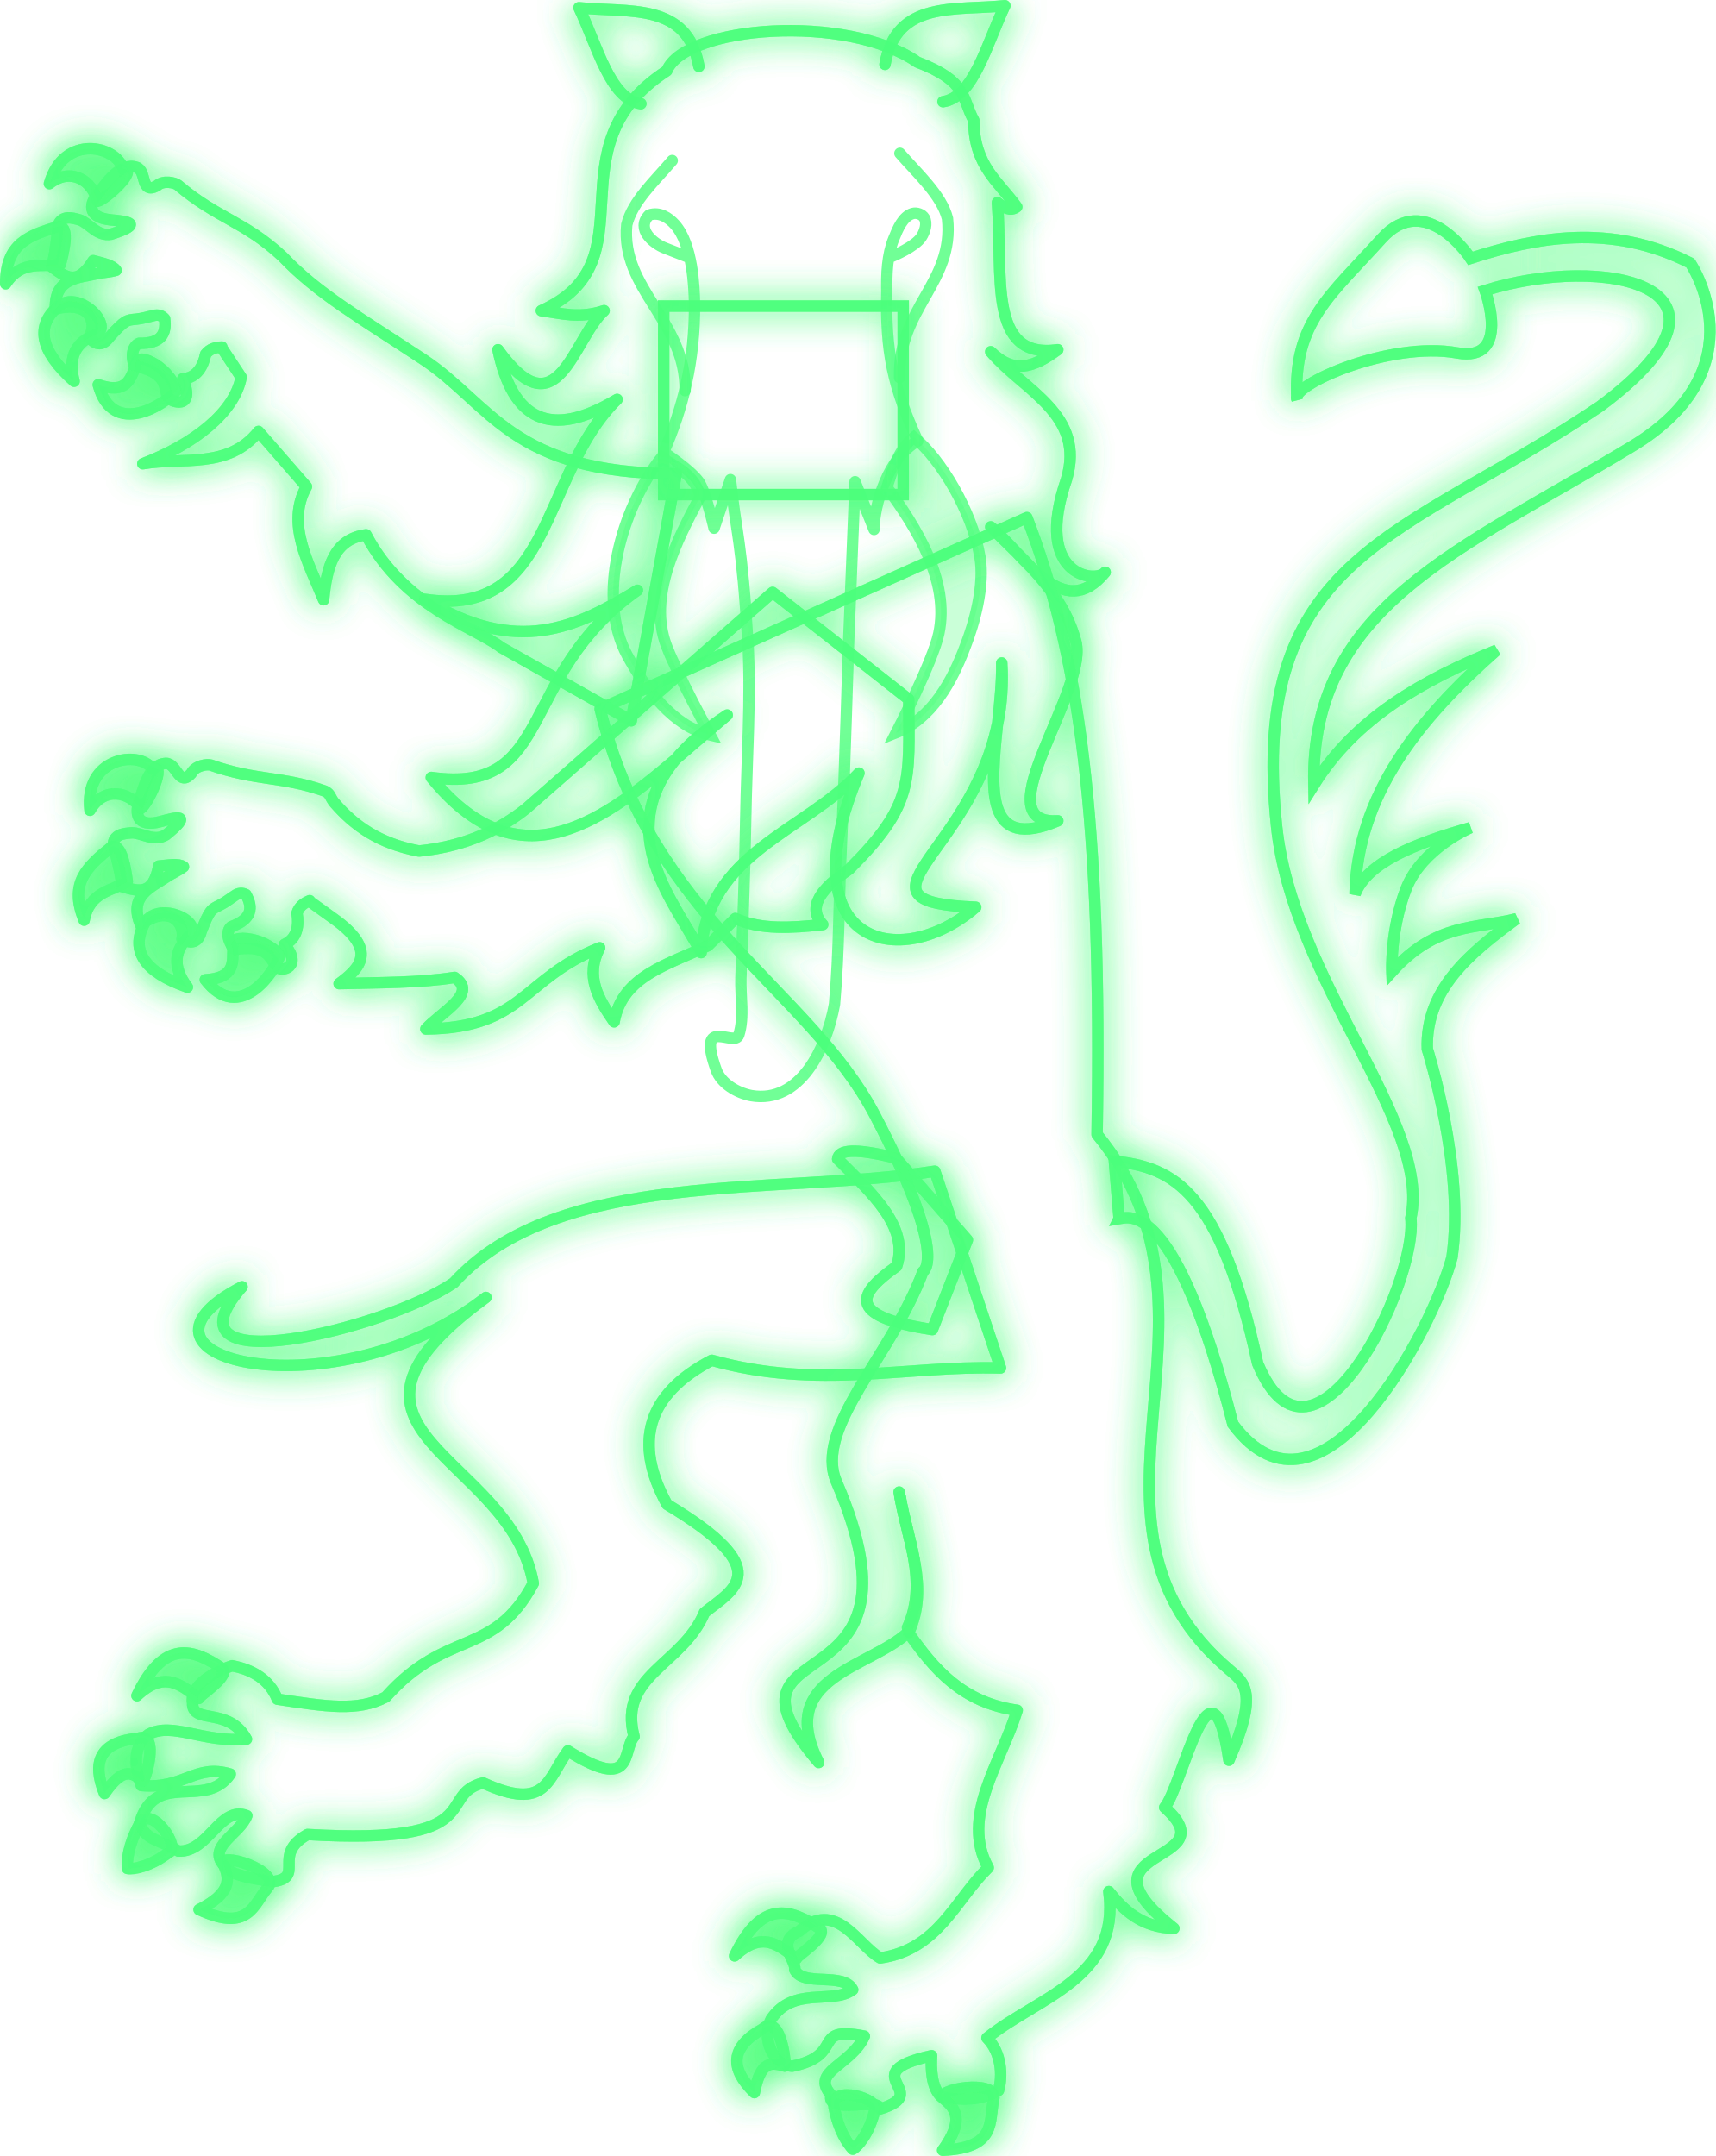
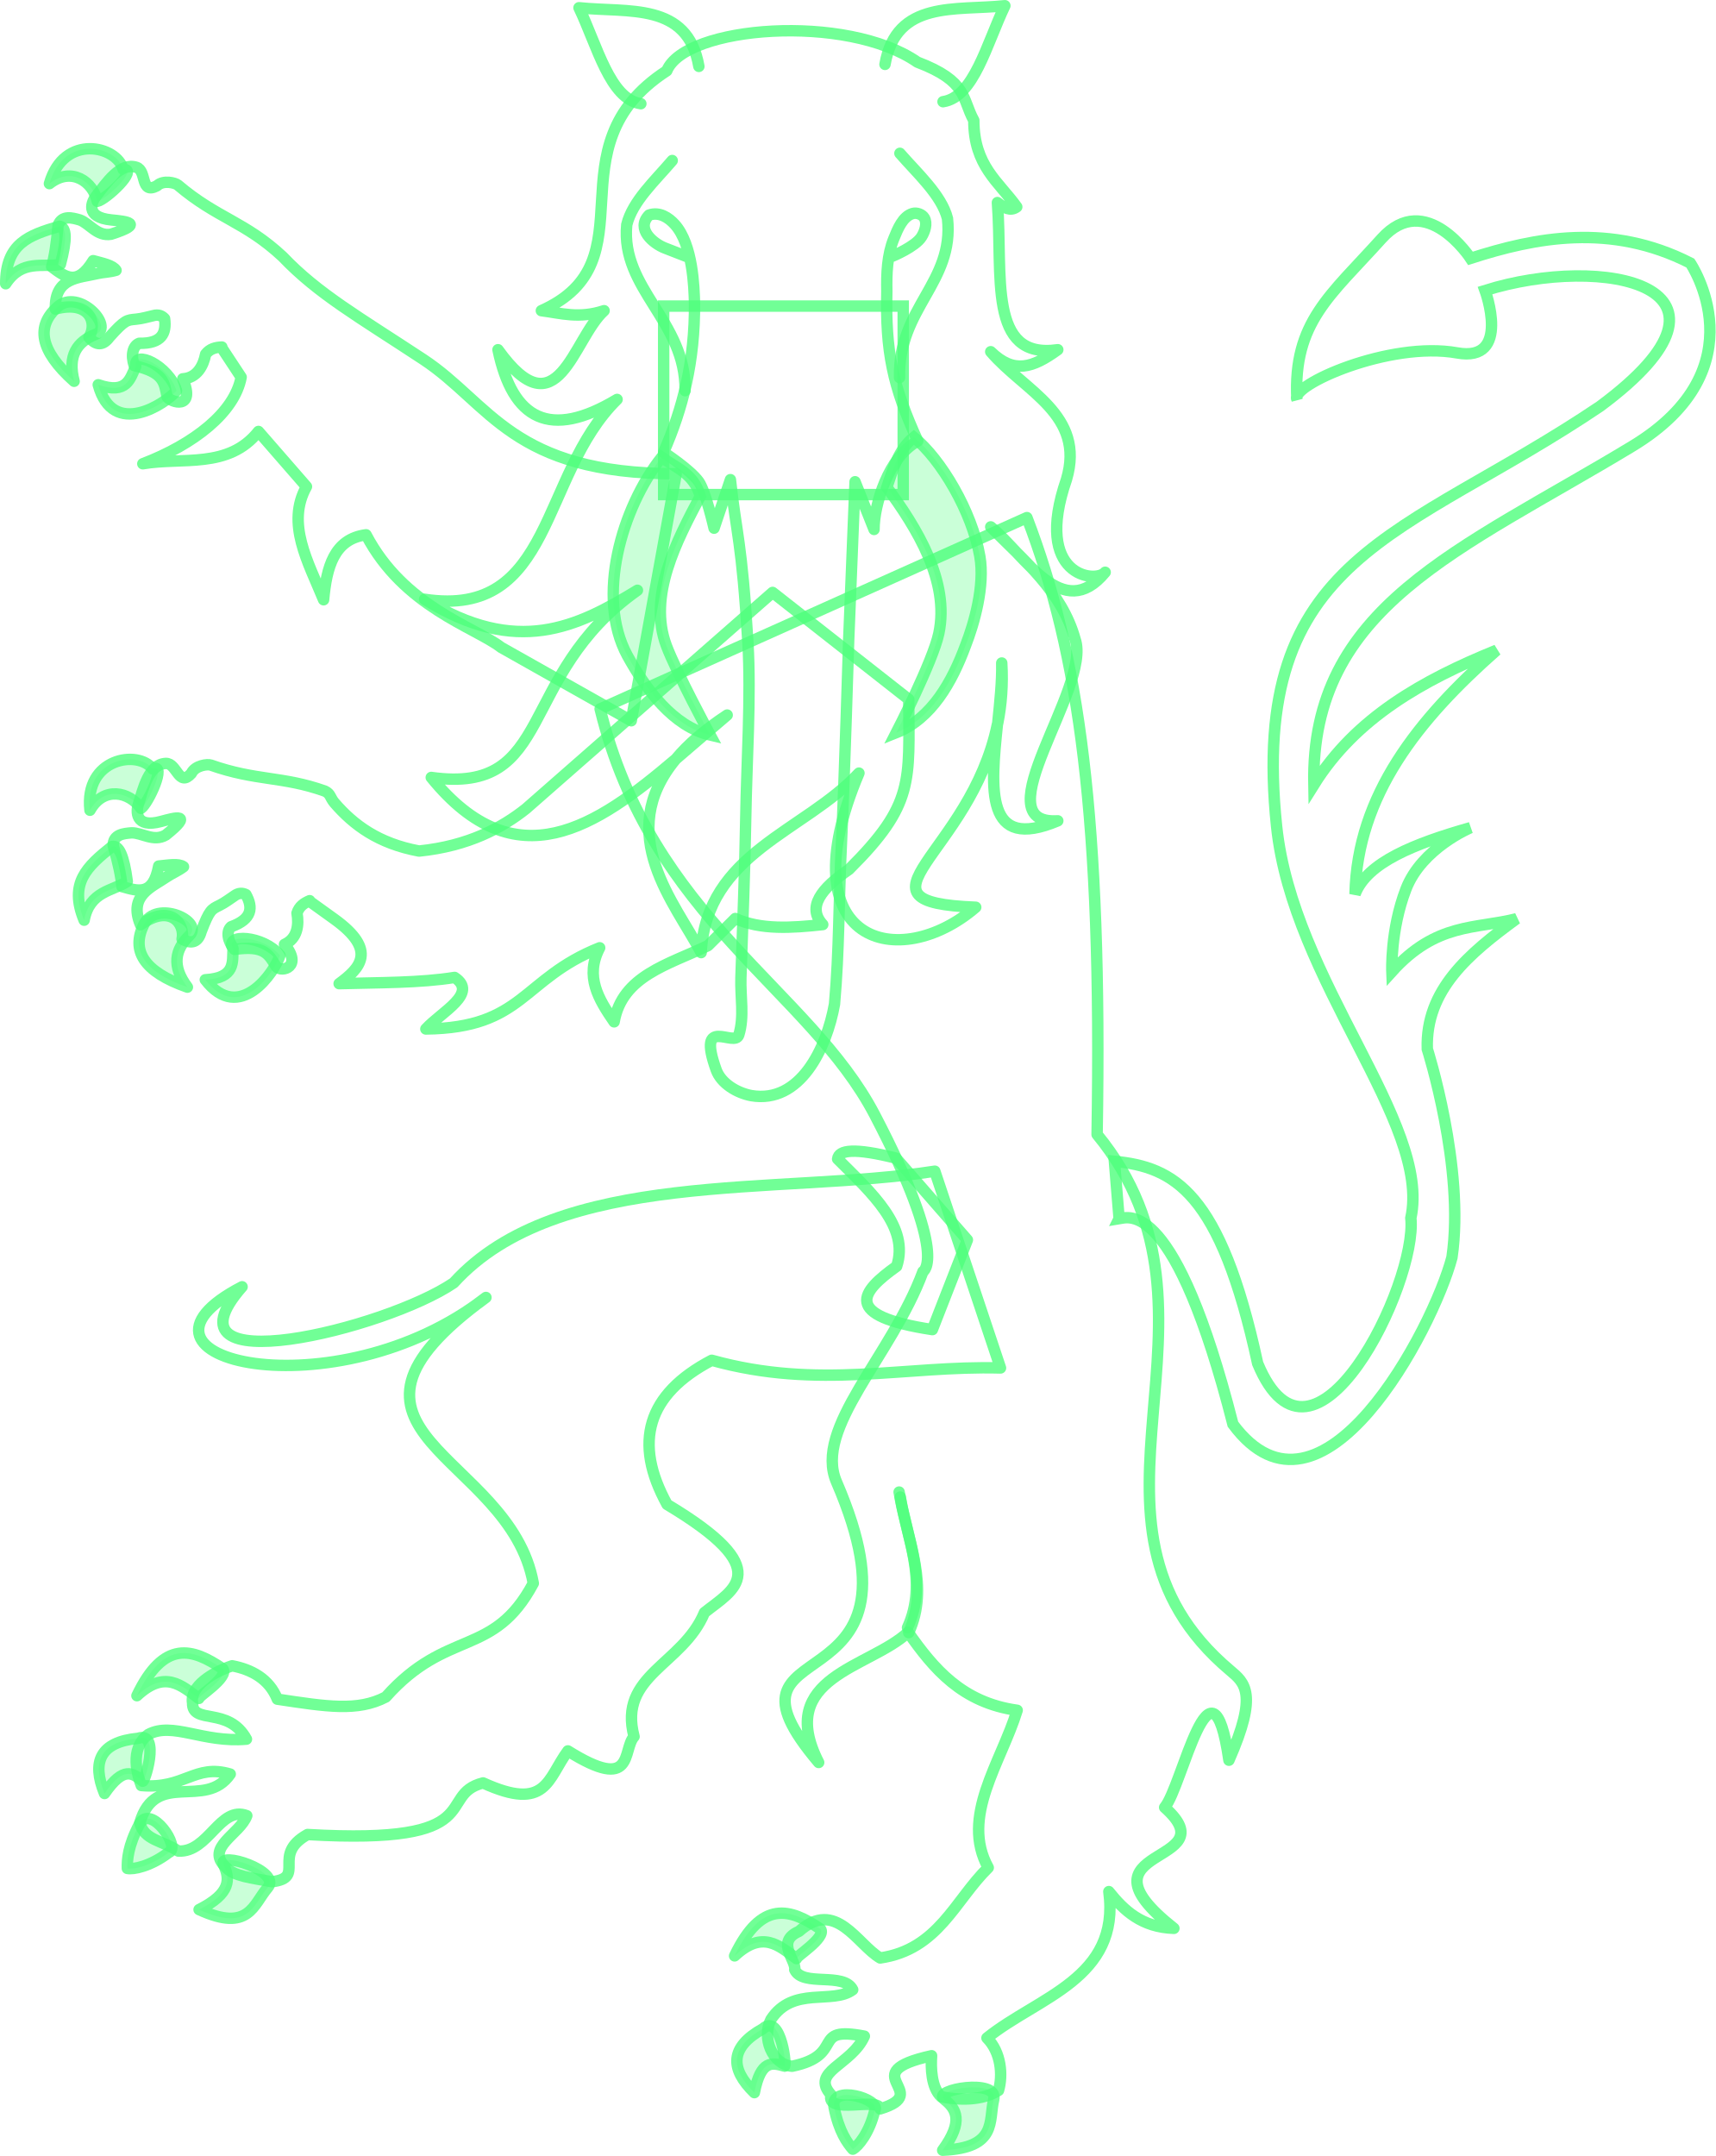
<svg xmlns="http://www.w3.org/2000/svg" version="1.0" width="300.425" height="377.501" id="svg2" xml:space="preserve">
-   <defs id="defs6">
-     <filter id="beam-glow" x="-50%" y="-50%" width="200%" height="200%">
-       <feGaussianBlur in="SourceGraphic" stdDeviation="3" result="blur" />
-       <feMerge>
-         <feMergeNode in="blur" />
-         <feMergeNode in="blur" />
-         <feMergeNode in="SourceGraphic" />
-       </feMerge>
-     </filter>
-   </defs>
-   <style>
-     /* Beam: a short bright segment moves along every path outline */
-     @keyframes beam-trace {
-       0%   { stroke-dashoffset: 0; }
-       100% { stroke-dashoffset: -2000; }
-     }
-     .beam-path {
-       stroke: #b8ffc8 !important;
-       stroke-width: 3 !important;
-       stroke-opacity: 1 !important;
-       fill: none !important;
-       stroke-dasharray: 40 1960;
-       animation: beam-trace 5s linear infinite;
-       filter: url(#beam-glow);
-     }
-   </style>
+   <defs id="defs6" />
  <g id="g5175" transform="translate(4.031251,0.1230422)" style="stroke:#4eff7c;stroke-opacity:0.8;stroke-width:2;stroke-miterlimit:4;stroke-dasharray:none">
    <g style="stroke:#4eff7c;stroke-width:3.14;stroke-miterlimit:4;stroke-opacity:0.8;stroke-dasharray:none" transform="matrix(0.6258492,0.1180821,-0.1180821,0.6258492,29.1951,-40.6421)" id="g3046-0">
      <path d="m 325.011,344.379 c 2.542,-0.915 14.107,-8.432 41.231,49.719 29.907,27.614 49.244,-36.107 50.671,-56.235 -0.994,-24.839 -17.288,-55.043 -17.288,-55.043 -3.558,-15.929 6.473,-27.976 17.486,-39.742 -10.513,4.912 -21.462,5.015 -30.999,20.666 0,0 -2.583,-11.128 -0.397,-23.05 2.186,-11.923 14.307,-19.871 14.307,-19.871 -14.232,7.122 -26.181,14.624 -27.819,23.845 -4.431,-26.859 8.162,-50.476 25.832,-73.125 -18.401,11.854 -34.634,25.441 -42.524,45.703 -10.064,-47.994 27.462,-70.726 68.754,-107.701 30.991,-27.751 6.359,-52.459 6.359,-52.459 -23.677,-6.906 -43.305,1.05 -59.613,9.935 0,0 -15.62,-16.293 -25.037,-0.795 -10.922,17.974 -19.657,27.087 -14.705,47.69 -2.554,-3.405 22.025,-20.509 40.934,-20.666 15.223,-0.126 4.372,-18.281 4.372,-18.281 29.907,-16.015 74.879,-15.539 36.96,25.435 -46.207,45.69 -87.657,57.583 -65.972,129.956 12.317,41.105 56.905,72.086 56.235,98.957 5.167,17.362 -12.16,80.47 -33.979,47.094 -18.883,-44.732 -32.69,-48.7 -49.009,-47.31 l 4.201,15.276 z" style="fill:none;fill-opacity:0.3;fill-rule:evenodd;stroke:#4eff7c;stroke-width:3.14;stroke-linecap:butt;stroke-linejoin:miter;stroke-miterlimit:4;stroke-opacity:0.8;stroke-dasharray:none;display:inline" id="path2030-39" />
    </g>
    <path id="path3243-2" d="m 12.825,34.169 c -0.738,0.923 -2.167,3.738 2.66,4.22 2.526,0.253 5.977,0.571 -0.07,2.5 -2.438,0.427 -3.772,-1.895 -5.469,-2.5 -1.309,-0.379 -3.112,-0.899 -3.812,0.938 -0.267,3.307 -0.662,5.649 -1.125,7.25 2.397,1.796 4.482,3.502 7.281,-1.062 1.576,0.445 3.417,0.78 4,1.688 -1.145,0.336 -2.342,0.352 -3.219,0.562 -3.293,0.79 -7.56,0.64 -7.406,6.219 6.203,-1.629 7.369,2.648 5.875,4.938 1.269,1.513 2.472,1.497 3.594,-0.031 2.738,-3.056 3.066,-2.971 4.656,-3.125 1.127,-0.109 2.186,-0.441 3.031,-0.625 0.884,-0.252 1.515,0.028 1.969,0.531 0.354,2.575 -0.511,4.387 -4.438,4.312 -1.075,0.396 -1.531,2.024 -0.875,3.906 5.195,1.184 5.264,2.933 5.75,5.469 0.609,0.956 5.07,2.403 2.75,-3.156 2.496,-0.144 3.604,-2.274 4,-4.312 0.772,-0.988 1.777,-1.205 2.844,-1.25 l -0.062,0.062 3.438,5.219 c -1.146,6.169 -8.274,11.741 -17.219,15.156 6.957,-1.2 14.981,0.966 20.25,-5.656 l 8.406,9.656 c -3.596,6.474 0.271,13.158 3,19.812 0.52,-5.707 1.833,-10.645 7.438,-11.375 6.599,12.619 19.044,16.158 23.656,19.719 l 22.781,12.844 7.875,-43.25 C 85.59,82.827 81.874,70.577 70.071,62.795 58.738,55.323 51.682,51.341 45.471,44.827 38.816,38.627 34.005,38.134 27.102,32.264 c -0.397,-0.338 -2.509,-0.951 -3.654,0.154 -2.946,1.539 -1.733,-2.63 -3.571,-3.241 -2.87,-0.955 -5.295,2.794 -7.052,4.991 z" style="fill:none;fill-rule:evenodd;stroke:#4eff7c;stroke-width:2;stroke-linecap:round;stroke-linejoin:round;stroke-miterlimit:4;stroke-opacity:0.8;stroke-dasharray:none" />
    <path id="path3524-72" style="fill:none;fill-rule:evenodd;stroke:#4eff7c;stroke-width:2;stroke-linecap:round;stroke-linejoin:round;stroke-miterlimit:4;stroke-opacity:0.8;stroke-dasharray:none" d="m 159.663,204.945 c -27.185,4.249 -65.932,-0.626 -84.245,19.547 -11.863,8.104 -52.202,17.96 -37.059,0.69 -24.705,12.813 16.436,22.359 42.703,1.871 -32.641,23.782 4.17,27.115 8.292,50.053 -6.994,13.102 -15.056,7.798 -25.83,19.908 -4.959,2.579 -10.384,1.666 -18.992,0.377 -1.423,-3.584 -4.561,-5.206 -7.912,-5.847 -3.452,1.142 -7.434,3.66 -6.931,6.501 -0.088,3.896 6.275,0.553 9.435,6.347 -7.609,0.676 -12.917,-3.096 -17.165,-0.832 -3.466,2.542 -1.828,7.443 -1.248,8.951 7.56,0.687 9.381,-3.86 15.575,-2.006 -4.36,6.352 -13.053,-0.89 -15.841,8.542 0.819,3.09 3.876,3.035 6.756,4.938 5.28,0.28 7.289,-8.015 11.986,-6.196 -1.186,3.266 -7.384,5.572 -3.683,9.001 1.26,1.596 4.669,1.922 8.095,2.566 6.088,-0.724 -0.221,-4.666 6.223,-8.268 32.191,1.88 22.343,-6.908 30.737,-9.035 11.167,5.096 11.256,-0.734 14.854,-5.604 11.795,7.385 9.473,-0.153 11.587,-2.512 -2.852,-10.783 8.539,-12.534 12.33,-21.714 5.133,-4.08 12.665,-7.429 -6.547,-18.93 -5.964,-10.838 -3.531,-19.301 7.818,-25.242 18.786,5.228 33.712,0.898 50.568,1.347 z" />
    <path id="path3526-29" style="fill:none;fill-rule:evenodd;stroke:#4eff7c;stroke-width:2;stroke-linecap:round;stroke-linejoin:round;stroke-miterlimit:4;stroke-opacity:0.8;stroke-dasharray:none" d="m 142.647,202.808 c 5.992,5.984 12.607,11.9 10.338,18.789 -6.27,4.465 -9.684,8.666 6.254,11.086 l 6.13,-15.707 -12.507,-14.318 c -7.313,-1.828 -10.024,-1.445 -10.215,0.15 z" />
    <path id="path3453-25" style="fill:none;fill-rule:evenodd;stroke:#4eff7c;stroke-width:2;stroke-linecap:round;stroke-linejoin:round;stroke-miterlimit:4;stroke-opacity:0.8;stroke-dasharray:none" d="m 101.057,124.005 c 8.983,36.751 36.574,49.054 48.078,71.062 13.143,25.143 8.458,27.455 8.458,27.455 -5.489,14.828 -19.22,27.384 -15.144,36.83 17.797,41.239 -23.724,24.827 -3.122,49.123 -7.67,-15.021 8.919,-16.506 15.667,-22.801 4.48,6.391 9.438,12.315 19.093,13.663 -2.84,9.227 -9.985,18.616 -5.066,27.553 -5.846,5.722 -8.742,14.332 -18.919,15.814 -4.033,-2.362 -7.782,-10.444 -14.227,-4.656 -4.154,1.821 -0.456,5.03 -0.737,6.706 1.38,3.058 8.593,0.366 10.149,3.508 -3.508,2.649 -10.431,-0.72 -14.306,5.198 -1.662,3.134 0.176,7.929 3.699,8.203 9.53,-1.976 3.045,-7.118 12.647,-5.269 -2.279,5.123 -9.534,6.141 -5.833,10.261 -0.97,3.609 8.373,0.32 8.594,2.475 9.606,-2.92 -4.989,-6.2 9.014,-9.311 -0.141,2.041 -0.072,5.591 1.683,7.183 2.937,0.6 7.19,0.74 10.035,-1.113 0.776,-2.634 0.473,-6.669 -2.023,-9.181 8.943,-7.203 23.378,-10.386 21.343,-25.627 2.672,3.344 5.76,6.244 11.39,6.436 -18.542,-14.638 9.921,-10.921 -1.616,-21.176 3.084,-3.608 8.193,-29.368 11.255,-8.261 5.179,-11.711 2.714,-13.61 0.24,-15.691 -31.221,-26.265 2.916,-61.906 -23.326,-93.875 0.926,-55.377 -3.171,-84.205 -12.291,-108.009 z" />
    <path id="path2262-2" d="m 131.258,103.608 -43.188,37.875 c -4.178,3.321 -10.05,6.528 -18.719,7.406 -7.151,-1.331 -11.46,-4.569 -14.812,-8.438 -0.848,-1.025 -0.641,-1.562 -1.688,-2.062 -7.433,-2.642 -12.024,-1.747 -20,-4.562 -0.491,-0.173 -2.7,0.027 -3.375,1.469 -2.202,2.49 -2.534,-1.836 -4.469,-1.75 -3.022,0.134 -3.956,4.477 -4.812,7.156 -0.36,1.126 -0.68,4.274 4,3 2.45,-0.667 5.772,-1.588 0.812,2.375 -2.124,1.27 -4.199,-0.416 -6,-0.375 -1.358,0.113 -3.221,0.253 -3.219,2.219 0.932,3.184 1.392,5.526 1.531,7.188 2.88,0.821 5.453,1.669 6.438,-3.594 1.63,-0.148 3.475,-0.514 4.344,0.125 -0.949,0.723 -2.069,1.178 -2.812,1.688 -2.793,1.915 -6.855,3.313 -4.719,8.469 5.212,-3.737 7.858,-0.172 7.281,2.5 1.726,0.96 2.842,0.516 3.344,-1.312 1.466,-3.832 1.789,-3.882 3.219,-4.594 1.014,-0.505 1.87,-1.182 2.594,-1.656 0.735,-0.551 1.428,-0.527 2.031,-0.219 1.251,2.279 1.1,4.292 -2.594,5.625 -0.863,0.754 -0.691,2.445 0.594,3.969 5.275,-0.75 5.953,0.836 7.312,3.031 0.95,1.069 4.697,0.022 1.438,-3.906 2.28,-1.026 2.546,-3.424 2.188,-5.469 0.368,-1.198 1.238,-1.764 2.219,-2.188 l -0.031,0.094 4.344,3.125 c 7.676,5.522 4.448,8.659 0.844,11.312 6.957,-0.195 14.318,-0.125 20.219,-1.094 4.223,2.783 -2.241,5.987 -5.031,9.031 17.149,-0.192 16.798,-8.779 30.438,-14.219 -2.637,5.01 -0.191,9.013 2.531,12.969 1.415,-8.061 9.447,-10 16.438,-13.344 l 4.781,-4.75 c 4.479,2.014 9.847,1.658 15.312,1.062 -2.799,-3.054 -0.278,-6.316 4.594,-9.656 11.51,-11.437 10.502,-15.407 10.469,-29.781 z" style="fill:none;fill-rule:evenodd;stroke:#4eff7c;stroke-width:2;stroke-linecap:round;stroke-linejoin:round;stroke-miterlimit:4;stroke-opacity:0.8;stroke-dasharray:none" />
    <path id="path3518-7" style="fill:none;fill-rule:evenodd;stroke:#4eff7c;stroke-width:2;stroke-linecap:round;stroke-linejoin:round;stroke-miterlimit:4;stroke-opacity:0.8;stroke-dasharray:none" d="m 155.087,285.741 c 3.679,-8.069 -0.188,-15.856 -1.47,-23.74" />
    <path id="path7191-6" style="color:#000000;fill:#4eff7c;fill-opacity:0.3;fill-rule:nonzero;stroke:#4eff7c;stroke-width:2;stroke-linecap:round;stroke-linejoin:round;stroke-miterlimit:4;stroke-opacity:0.8;stroke-dasharray:none;stroke-dashoffset:0;marker:none;visibility:visible;display:inline;overflow:visible" d="M 12.747,58.399 C 16.035,57.095 9.765,50.301 6.039,53.618 2.312,56.935 2.814,61.172 8.947,66.636 7.772,62.15 9.459,59.704 12.747,58.399 z" />
    <path id="path7193-6" style="color:#000000;fill:#4eff7c;fill-opacity:0.3;fill-rule:nonzero;stroke:#4eff7c;stroke-width:2;stroke-linecap:round;stroke-linejoin:round;stroke-miterlimit:4;stroke-opacity:0.8;stroke-dasharray:none;stroke-dashoffset:0;marker:none;visibility:visible;display:inline;overflow:visible" d="m 26.876,68.286 c -1.317,-4.368 -7.616,-7.335 -7.134,-4.245 -1,2.102 -1.497,4.955 -6.571,3.204 2.562,9.482 11.851,3.295 13.705,1.04 z" />
    <path id="path7195-55" style="color:#000000;fill:#4eff7c;fill-opacity:0.3;fill-rule:nonzero;stroke:#4eff7c;stroke-width:2;stroke-linecap:round;stroke-linejoin:round;stroke-miterlimit:4;stroke-opacity:0.8;stroke-dasharray:none;stroke-dashoffset:0;marker:none;visibility:visible;display:inline;overflow:visible" d="m 30.784,297.264 c -0.372,-0.2 5.295,-3.651 4.214,-5.177 -5.285,-3.616 -10.338,-5.18 -15.049,4.695 4.899,-4.559 7.804,-1.805 10.836,0.482 z" />
    <path id="path7197-3" style="color:#000000;fill:#4eff7c;fill-opacity:0.3;fill-rule:nonzero;stroke:#4eff7c;stroke-width:2;stroke-linecap:round;stroke-linejoin:round;stroke-miterlimit:4;stroke-opacity:0.8;stroke-dasharray:none;stroke-dashoffset:0;marker:none;visibility:visible;display:inline;overflow:visible" d="m 20.911,311.708 c 0.23,0.897 3.32,-8.831 -0.785,-7.461 -6.635,0.637 -8.124,4.113 -5.855,9.66 3.389,-4.927 4.998,-3.505 6.639,-2.199 z" />
    <path id="path7199-2" style="color:#000000;fill:#4eff7c;fill-opacity:0.3;fill-rule:nonzero;stroke:#4eff7c;stroke-width:2;stroke-linecap:round;stroke-linejoin:round;stroke-miterlimit:4;stroke-opacity:0.8;stroke-dasharray:none;stroke-dashoffset:0;marker:none;visibility:visible;display:inline;overflow:visible" d="m 25.535,324.222 c 1.105,-0.378 0.318,-2.539 -0.996,-4.145 -1.313,-1.606 -3.152,-2.656 -4.152,-0.812 -2.048,3.868 -2.161,6.321 -2.116,7.762 1.016,0.211 4.022,-0.336 7.263,-2.805 z" />
    <path id="path7201-8" style="color:#000000;fill:#4eff7c;fill-opacity:0.3;fill-rule:nonzero;stroke:#4eff7c;stroke-width:2;stroke-linecap:round;stroke-linejoin:round;stroke-miterlimit:4;stroke-opacity:0.8;stroke-dasharray:none;stroke-dashoffset:0;marker:none;visibility:visible;display:inline;overflow:visible" d="m 42.838,330.397 c 2.526,-2.924 -8.871,-6.503 -7.72,-4.023 1.151,2.479 1.363,5.01 -4.289,7.861 8.782,4.039 9.484,-0.914 12.01,-3.838 z" />
    <path id="path7189-7" style="color:#000000;fill:#4eff7c;fill-opacity:0.3;fill-rule:nonzero;stroke:#4eff7c;stroke-width:2;stroke-linecap:round;stroke-linejoin:round;stroke-miterlimit:4;stroke-opacity:0.8;stroke-dasharray:none;stroke-dashoffset:0;marker:none;visibility:visible;display:inline;overflow:visible" d="m 17.523,29.52 c 2.801,-0.084 -3.048,5.337 -4.522,5.614 -0.72,-3.443 -4.529,-6.143 -8.378,-3.104 2.541,-8.864 11.882,-6.596 12.901,-2.509 z" />
    <path id="path6302-35" style="color:#000000;fill:#4eff7c;fill-opacity:0.3;fill-rule:nonzero;stroke:#4eff7c;stroke-width:2;stroke-linecap:round;stroke-linejoin:round;stroke-miterlimit:4;stroke-opacity:0.8;stroke-dasharray:none;stroke-dashoffset:0;marker:none;visibility:visible;display:inline;overflow:visible" d="m 6.414,39.488 c 1.199,0.23 1.306,2.24 0.128,6.676 -3.026,0.59 -6.735,-0.97 -9.576,3.397 -0.002,-7.059 4.039,-8.497 9.448,-10.073 z" />
    <path id="path7191-6-3" style="color:#000000;fill:#4eff7c;fill-opacity:0.3;fill-rule:nonzero;stroke:#4eff7c;stroke-width:2;stroke-linecap:round;stroke-linejoin:round;stroke-miterlimit:4;stroke-opacity:0.8;stroke-dasharray:none;stroke-dashoffset:0;marker:none;visibility:visible;display:inline;overflow:visible" d="m 29.158,163.657 c 2.543,-2.459 -5.842,-6.352 -8.024,-1.865 -2.182,4.487 -0.104,8.213 7.649,10.928 -2.796,-3.7 -2.168,-6.604 0.375,-9.063 z" />
    <path id="path7193-6-7" style="color:#000000;fill:#4eff7c;fill-opacity:0.3;fill-rule:nonzero;stroke:#4eff7c;stroke-width:2;stroke-linecap:round;stroke-linejoin:round;stroke-miterlimit:4;stroke-opacity:0.8;stroke-dasharray:none;stroke-dashoffset:0;marker:none;visibility:visible;display:inline;overflow:visible" d="m 44.988,167.166 c -2.882,-3.537 -9.836,-3.88 -8.213,-1.207 -0.124,2.325 0.504,5.152 -4.855,5.466 5.981,7.791 12.213,-1.468 13.068,-4.259 z" />
    <path id="path6302-35-9" style="color:#000000;fill:#4eff7c;fill-opacity:0.3;fill-rule:nonzero;stroke:#4eff7c;stroke-width:2;stroke-linecap:round;stroke-linejoin:round;stroke-miterlimit:4;stroke-opacity:0.8;stroke-dasharray:none;stroke-dashoffset:0;marker:none;visibility:visible;display:inline;overflow:visible" d="m 15.598,148.085 c 1.196,-0.244 2.061,1.574 2.662,6.124 -2.573,1.698 -6.596,1.669 -7.559,6.789 -2.691,-6.526 0.498,-9.395 4.898,-12.913 z" />
    <path id="path7189-7-2" style="color:#000000;fill:#4eff7c;fill-opacity:0.3;fill-rule:nonzero;stroke:#4eff7c;stroke-width:2;stroke-linecap:round;stroke-linejoin:round;stroke-miterlimit:4;stroke-opacity:0.8;stroke-dasharray:none;stroke-dashoffset:0;marker:none;visibility:visible;display:inline;overflow:visible" d="m 22.696,134.511 c 2.558,-1.145 -0.785,6.096 -2.043,6.913 -1.978,-2.909 -6.528,-3.954 -8.929,0.322 -1.028,-9.164 8.473,-10.625 10.972,-7.235 z" />
    <path id="path7195-55-1" style="color:#000000;fill:#4eff7c;fill-opacity:0.3;fill-rule:nonzero;stroke:#4eff7c;stroke-width:2;stroke-linecap:round;stroke-linejoin:round;stroke-miterlimit:4;stroke-opacity:0.8;stroke-dasharray:none;stroke-dashoffset:0;marker:none;visibility:visible;display:inline;overflow:visible" d="m 135.44,342.82 c -0.372,-0.2 5.295,-3.651 4.214,-5.177 -5.285,-3.616 -10.338,-5.18 -15.049,4.695 4.899,-4.559 7.804,-1.805 10.836,0.482 z" />
    <path id="path7197-3-4" style="color:#000000;fill:#4eff7c;fill-opacity:0.3;fill-rule:nonzero;stroke:#4eff7c;stroke-width:2;stroke-linecap:round;stroke-linejoin:round;stroke-miterlimit:4;stroke-opacity:0.8;stroke-dasharray:none;stroke-dashoffset:0;marker:none;visibility:visible;display:inline;overflow:visible" d="m 133.275,361.618 c 0.569,0.731 -0.478,-9.422 -3.695,-6.529 -5.831,3.231 -5.809,7.011 -1.516,11.194 1.142,-5.87 3.185,-5.207 5.211,-4.665 z" />
    <path id="path7199-2-0" style="color:#000000;fill:#4eff7c;fill-opacity:0.3;fill-rule:nonzero;stroke:#4eff7c;stroke-width:2;stroke-linecap:round;stroke-linejoin:round;stroke-miterlimit:4;stroke-opacity:0.8;stroke-dasharray:none;stroke-dashoffset:0;marker:none;visibility:visible;display:inline;overflow:visible" d="m 149.145,369.418 c 0.617,-0.991 -1.36,-2.167 -3.393,-2.58 -2.033,-0.413 -4.122,-0.063 -3.729,1.997 0.86,4.292 2.324,6.263 3.272,7.35 0.921,-0.479 2.902,-2.804 3.851,-6.767 z" />
    <path id="path7201-8-7" style="color:#000000;fill:#4eff7c;fill-opacity:0.3;fill-rule:nonzero;stroke:#4eff7c;stroke-width:2;stroke-linecap:round;stroke-linejoin:round;stroke-miterlimit:4;stroke-opacity:0.8;stroke-dasharray:none;stroke-dashoffset:0;marker:none;visibility:visible;display:inline;overflow:visible" d="m 169.981,367.479 c 0.916,-3.753 -10.86,-1.745 -8.706,-0.063 2.154,1.682 3.497,3.838 -0.235,8.952 9.658,-0.407 8.025,-5.136 8.941,-8.89 z" />
    <path id="path3518" style="fill:none;fill-rule:evenodd;stroke:#4eff7c;stroke-width:2;stroke-linecap:round;stroke-linejoin:round;stroke-miterlimit:4;stroke-opacity:0.8;stroke-dasharray:none" d="m 154.885,284.865 c 3.679,-8.069 -0.188,-15.856 -1.47,-23.74" />
    <g style="stroke:#4eff7c;stroke-width:3.102;stroke-miterlimit:4;stroke-opacity:0.8;stroke-dasharray:none" transform="matrix(0.6447848,0,0,0.6447848,792.3761,-12.69054)" id="g5392-6">
      <rect style="fill:none;fill-opacity:0.3;stroke:#4eff7c;stroke-width:3.102;stroke-miterlimit:4;stroke-opacity:0.8;stroke-dasharray:none" id="rect9152-4-0" width="65.059" height="51.186" x="-1054.911" y="102.611" />
      <path id="path2940-9-0" style="fill:none;fill-opacity:0.3;fill-rule:evenodd;stroke:#4eff7c;stroke-width:3.102;stroke-linecap:round;stroke-linejoin:round;stroke-miterlimit:4;stroke-dasharray:none;stroke-opacity:0.8" d="m -1054.062,38.711 c -32.158,20.878 -3.69,51.559 -34.067,65.144 5.335,0.676 10.228,2.265 17.033,0 -8.524,7.668 -12.517,33.307 -28.812,10.601 3.986,19.038 14.106,24.473 32.345,13.5 -20.938,20.574 -17.158,59.601 -52.278,54.271 25.047,15.608 41.417,7.586 57.805,-2.446 -32.966,23.274 -22.359,55.573 -55.993,50.828 22.943,28.237 44.715,13.513 66.412,-4.983 3.282,-3.95 7.813,-7.915 13.953,-11.96 -4.655,3.928 -9.299,7.992 -13.953,11.96 -16.915,20.356 -0.139,39.095 6.886,52.55 1.42,-27.065 28.14,-32.875 42.855,-48.744 -19.725,46.512 10.96,54.255 31.711,36.422 -36.489,-1.431 -1.465,-14.148 5.889,-49.65 -1.831,17.631 -3.442,34.564 16.399,26.184 -20.9,1.304 9.285,-36.318 4.711,-49.288 -3.583,-12.987 -13.818,-21.316 -22.923,-30.533 9.286,7.531 19.526,26.34 31.077,12.322 -2.448,3.06 -19.652,1.291 -10.51,-25.188 5.252,-17.663 -11.383,-23.961 -20.567,-34.701 6.281,6.112 11.395,4.393 18.211,-0.544 -19.167,2.813 -14.872,-20.223 -16.399,-39.956 1.752,1.38 3.503,2.481 5.255,1.178 -4.871,-6.812 -11.649,-11.128 -11.661,-23.493 -3.294,-5.949 -1.533,-10.581 -15.338,-15.829 -19.161,-13.299 -63.067,-9.884 -68.043,2.356 z m 90.965,160.82 c 0.358,5.892 -0.087,11.335 -1.087,16.309 0.586,-5.638 1.188,-11.373 1.087,-16.309 z" />
      <path id="path2472-67-2-4-0-6" style="fill:none;fill-rule:evenodd;stroke:#4eff7c;stroke-width:3.102;stroke-linecap:round;stroke-linejoin:round;stroke-miterlimit:4;stroke-opacity:0.8;stroke-dasharray:none" d="m -1045.352,37.521 c -3.056,-17.574 -19.229,-14.511 -32.555,-15.929 4.966,10.374 8.407,24.821 16.795,26.063" />
      <path id="path2472-67-2-4-1" style="fill:none;fill-rule:evenodd;stroke:#4eff7c;stroke-width:3.102;stroke-linecap:round;stroke-linejoin:round;stroke-miterlimit:4;stroke-opacity:0.8;stroke-dasharray:none" d="m -994.805,36.973 c 3.056,-17.574 19.229,-14.511 32.555,-15.929 -4.967,10.374 -8.407,24.821 -16.795,26.063" />
    </g>
  </g>
  <g id="layer1" transform="matrix(0.2503884,0,0,0.2480723,-199.5851,-65.67865)" style="fill:none;fill-opacity:0.3">
    <g id="g4193" transform="matrix(2.827373,-0.01479014,0.01503784,2.874725,507.0859,-766.1692)" style="fill:none;fill-opacity:0.3;stroke-width:2.815;stroke-dasharray:none">
      <path id="path3349" d="m 266.727,399.404 c -4.182,4.855 -9.898,9.927 -11.333,15.714 -1.623,15.767 14.521,23.704 14.213,40.798" style="fill:none;fill-opacity:0.3;fill-rule:evenodd;stroke:#4eff7c;stroke-width:2.815;stroke-linecap:round;stroke-linejoin:miter;stroke-opacity:0.8;stroke-dasharray:none" />
      <path id="path3359-7" d="m 342.298,496.965 c 1.246,7.282 -1.519,16.55 -3.639,21.864 -3.373,8.924 -8.484,17.912 -17.252,21.321 0,0 9.135,-17.451 10.64,-24.288 2.826,-12.842 -5.372,-26.016 -12.657,-35.971 1.505,-4.363 2.974,-9.311 6.74,-12.248 6.724,5.48 14.285,18.32 16.168,29.321 z" style="fill:#4eff7c;fill-opacity:0.3;fill-rule:evenodd;stroke:#4eff7c;stroke-width:2.815;stroke-linecap:butt;stroke-linejoin:miter;stroke-opacity:0.8;stroke-dasharray:none" />
      <path id="path3349-7" d="m 323.05,397.924 c 4.182,4.855 10.253,10.281 11.688,16.069 1.623,15.767 -12.376,21.887 -12.068,38.982" style="fill:none;fill-opacity:0.3;fill-rule:evenodd;stroke:#4eff7c;stroke-width:2.815;stroke-linecap:round;stroke-linejoin:miter;stroke-opacity:0.8;stroke-dasharray:none" />
      <path id="path3353" d="m 321.08,423.161 c 0,0 5.646,-2.275 7.199,-4.679 0.856,-1.326 1.517,-3.318 0.72,-4.679 -0.518,-0.885 -1.894,-1.363 -2.88,-1.08 -2.468,0.709 -3.69,3.75 -4.679,6.119 -1.68,4.024 -1.866,8.598 -1.8,12.958 -0.427,14.691 1.267,23.152 7.454,36.785 -7.279,3.847 -10.921,15.603 -10.927,21.65 l -4.636,-11.73 -1.771,38.588 c 0,0 -1.249,34.975 -2.03,49.362 -0.825,15.194 -0.689,26.89 -1.963,40.268 -2.008,10.858 -8.638,24.462 -20.697,22.362 -3.515,-0.682 -7.452,-2.99 -8.654,-6.363 -4.887,-13.717 4.587,-5.322 5.636,-8.567 1.437,-4.447 0.414,-9.337 0.596,-14.006 0.513,-13.091 1.128,-26.498 1.404,-39.277 0.293,-13.589 1.496,-29.623 0.764,-43.015 -1.371,-25.066 -2.741,-26.684 -4.112,-40.026 l -4.109,11.886 c 0,0 -2.063,-9.182 -3.749,-11.482 -2.215,-3.024 -8.639,-7.199 -8.639,-7.199 4.782,-10.654 7.879,-22.272 7.844,-36.601 -0.074,-3.845 -0.332,-14.379 -4.754,-19.323 -1.509,-1.687 -3.796,-3.214 -6.374,-2.345 -3.386,3.408 1.08,7.016 3.854,8.104 l 5.996,2.353" style="fill:none;fill-opacity:0.3;fill-rule:evenodd;stroke:#4eff7c;stroke-width:2.815;stroke-linecap:round;stroke-linejoin:round;stroke-opacity:0.8;stroke-dasharray:none" />
      <path id="path3359" d="m 254.946,520.832 c 4.577,8.371 11.257,17.509 20.412,19.671 0,0 -8.274,-15.436 -10.711,-21.998 -4.578,-12.326 2.741,-25.785 8.577,-36.654 -1.576,-5.612 -5.892,-6.91 -9.499,-9.601 -9.983,12.38 -16.455,34.279 -8.779,48.581 z" style="fill:#4eff7c;fill-opacity:0.3;fill-rule:evenodd;stroke:#4eff7c;stroke-width:2.815;stroke-linecap:butt;stroke-linejoin:miter;stroke-opacity:0.8;stroke-dasharray:none" />
    </g>
  </g>
-   <use href="#g5175" class="beam-path" />
-   <use href="#layer1" class="beam-path" />
</svg>
